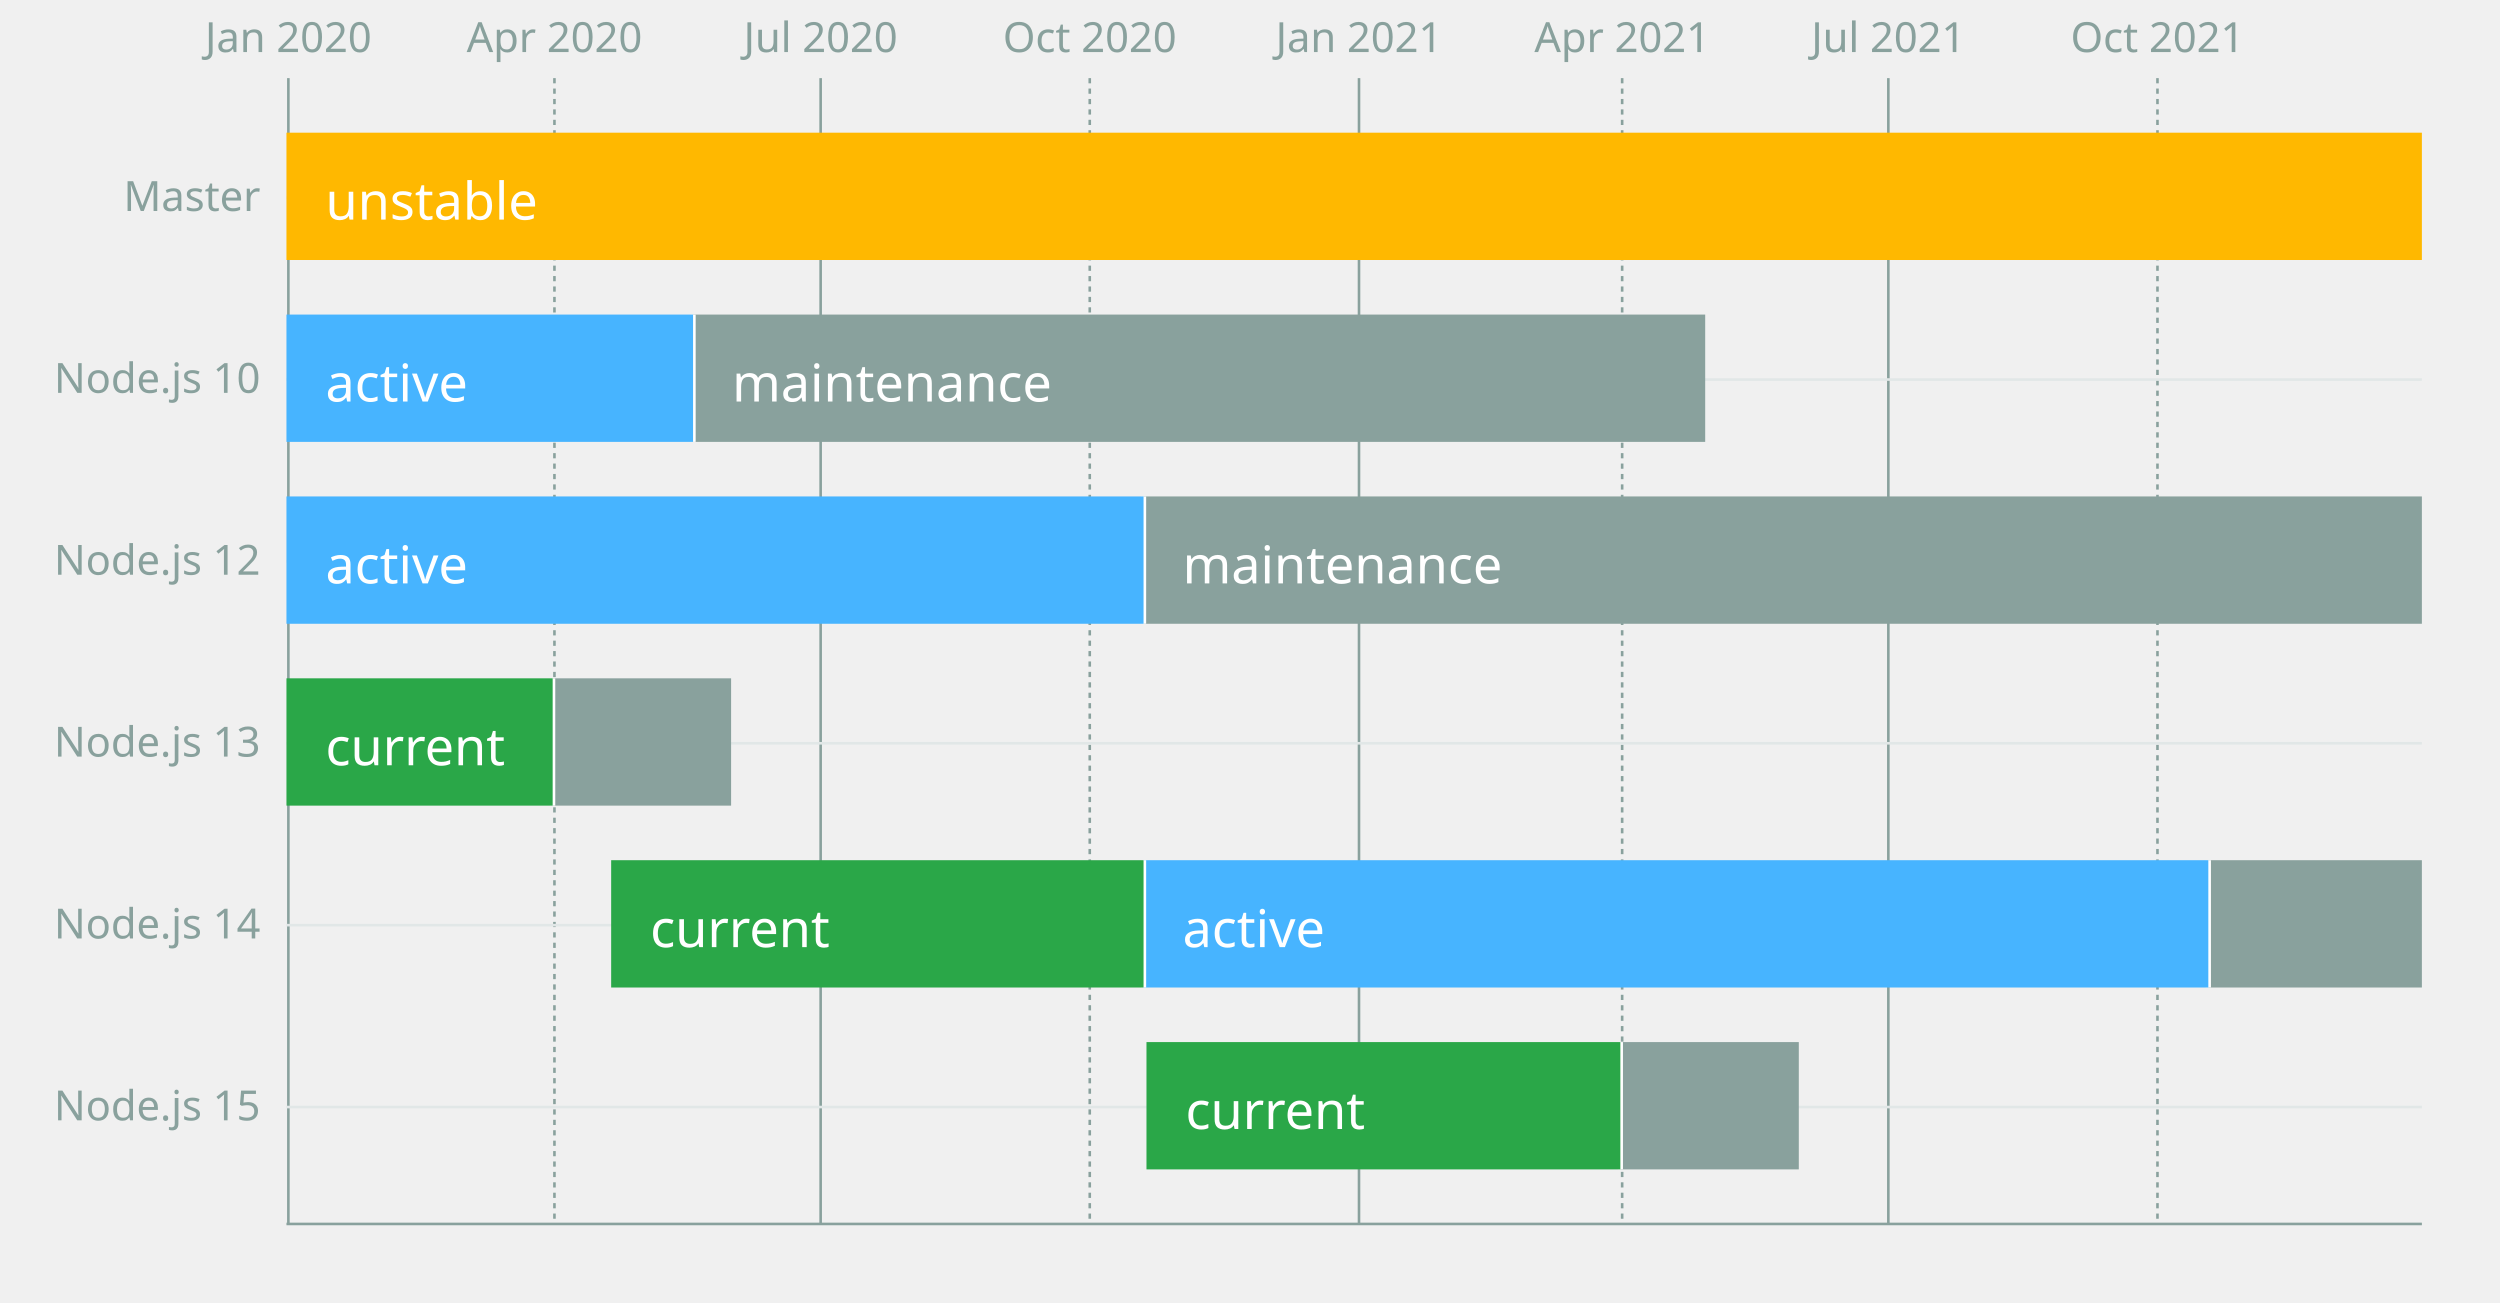
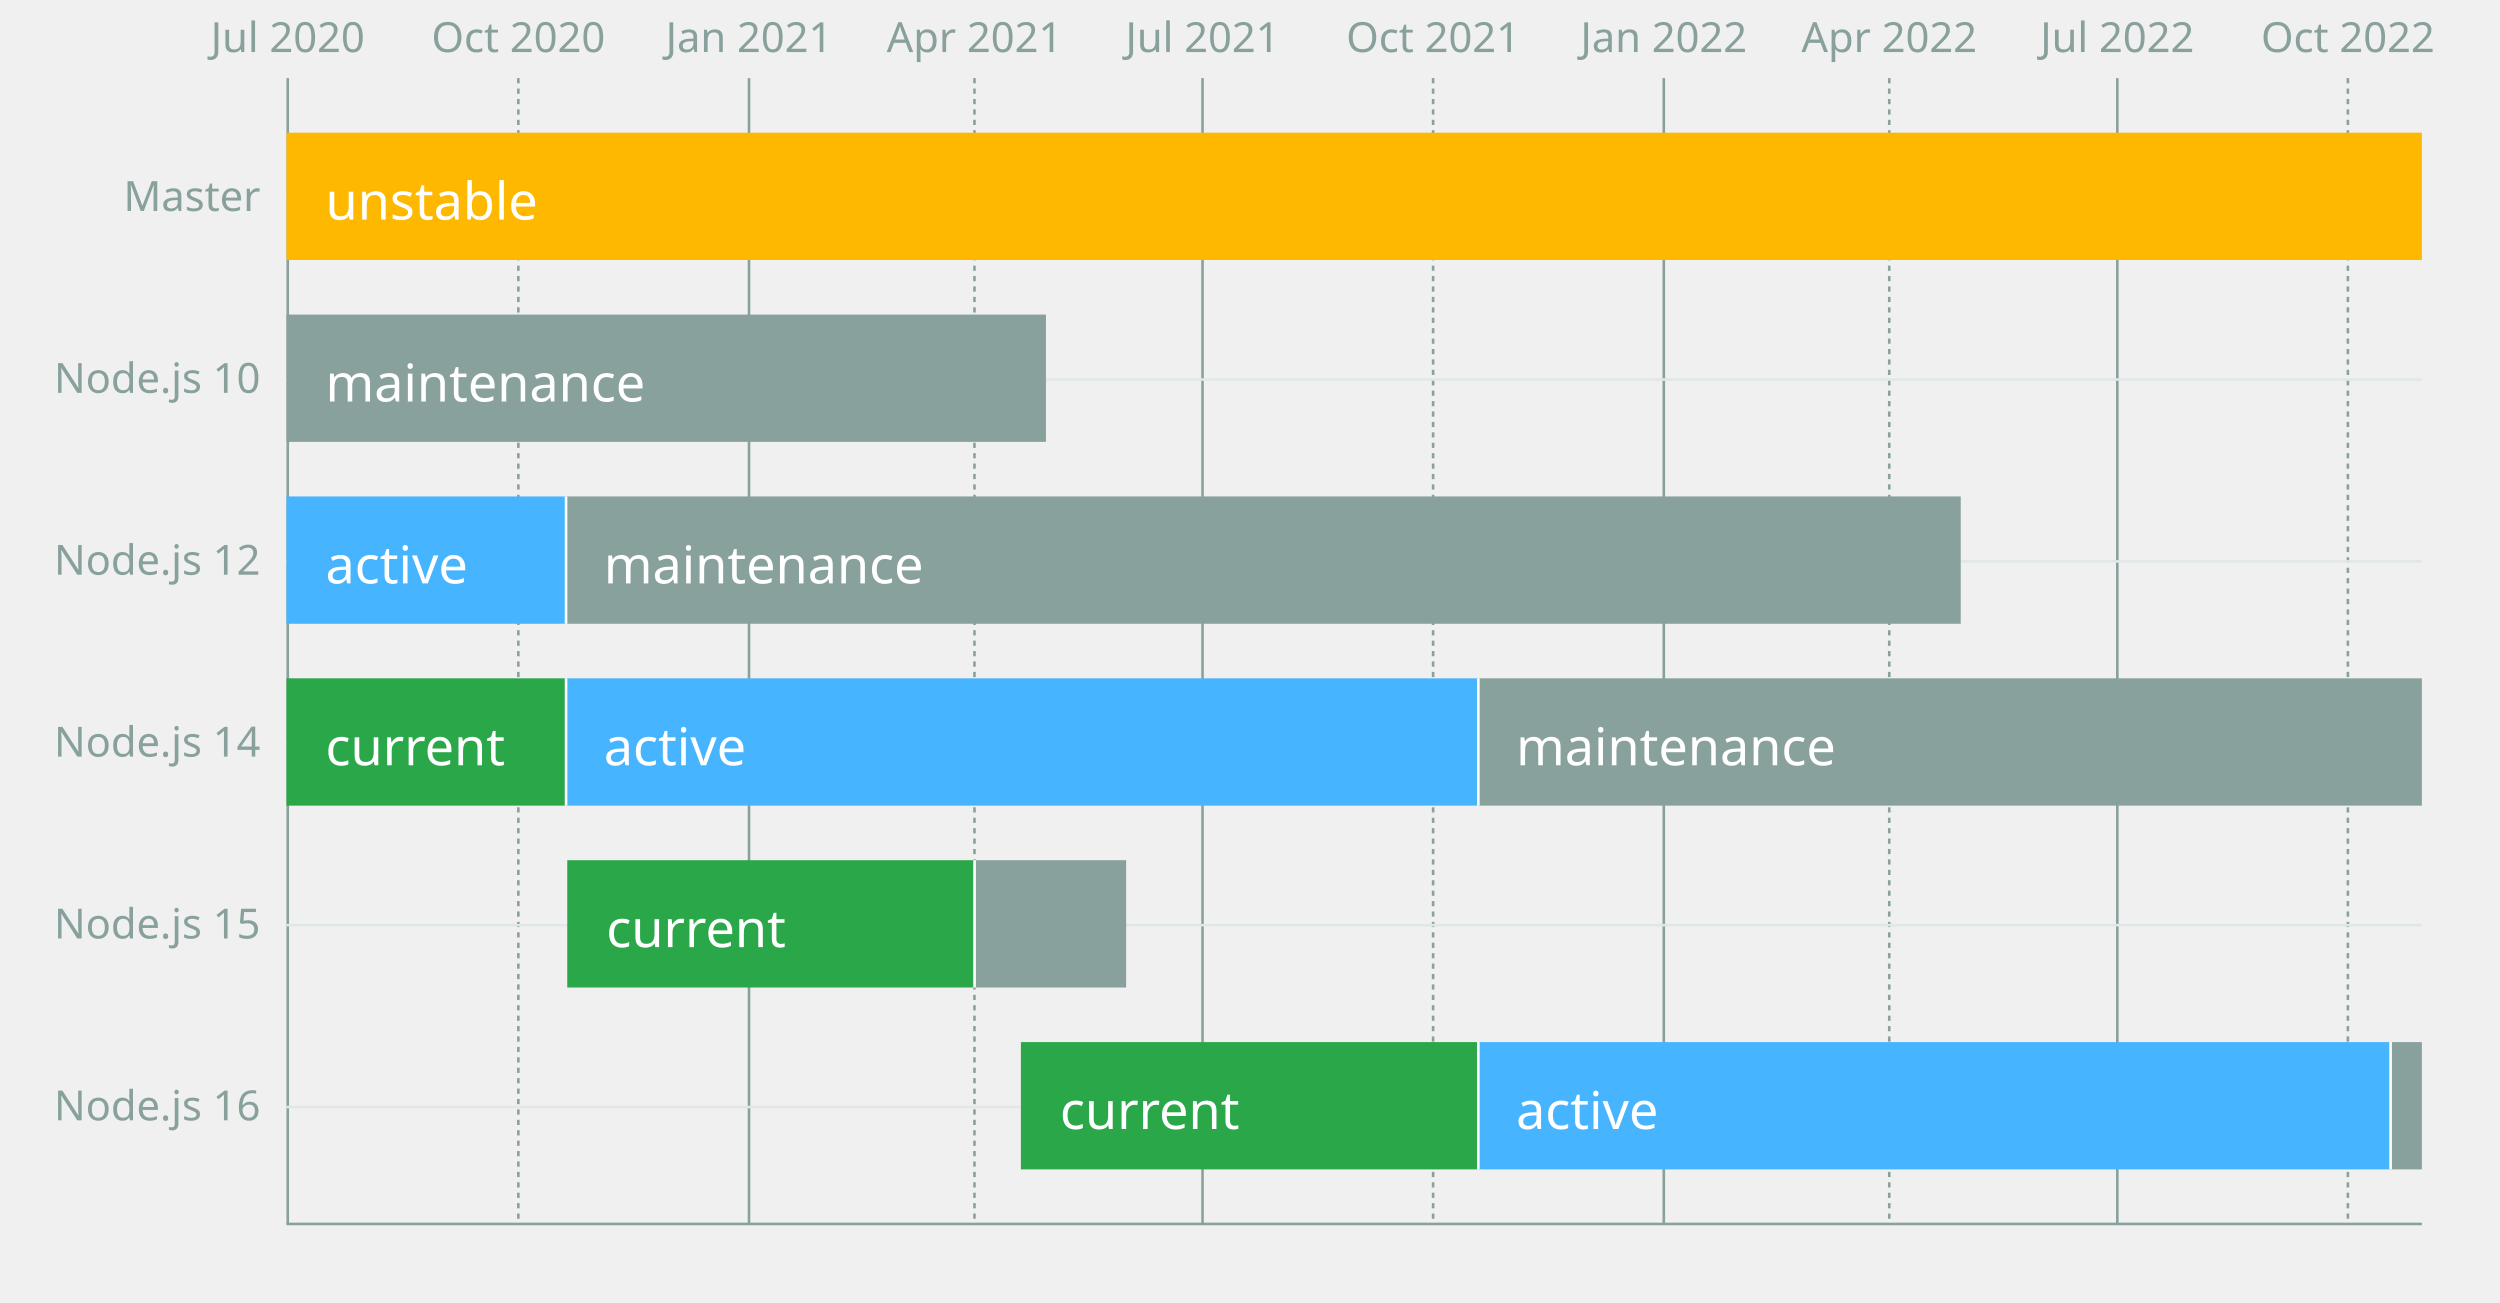
<svg xmlns="http://www.w3.org/2000/svg" width="960" height="500">
  <defs>
    <style>.current{fill:#2aa748}.active{fill:#47b4ff}.maintenance,.tick text{fill:#89a19d}.unstable{fill:#ffb800}.bar-join,.label{fill:#fff}.bar-join.current{display:none}.tick text{font:16px sans-serif}.axis--y .tick text{text-anchor:end}.label{font:20px sans-serif;font-weight:100;text-anchor:start;dominant-baseline:middle;text-transform:uppercase}</style>
  </defs>
  <g id="bar-container">
    <g class="axis axis--x" fill="none" font-size="10" font-family="sans-serif" text-anchor="middle">
      <g class="tick">
-         <path stroke="#89a19d" d="M.5 0v440" transform="translate(110.234 30)" />
-         <text fill="#000" x=".5" dy="-10" transform="translate(110.234 30)">Jan 2020</text>
+         <path stroke="#89a19d" d="M.5 0v440" transform="translate(110 30)" />
+         <text fill="#000" x=".5" dy="-10" transform="translate(110 30)">Jul 2020</text>
      </g>
      <g class="tick">
-         <path stroke="#89a19d" stroke-dasharray="2,2" d="M.5 0v440" transform="translate(212.406 30)" />
-         <text fill="#000" x=".5" dy="-10" transform="translate(212.406 30)">Apr 2020</text>
+         <path stroke="#89a19d" stroke-dasharray="2,2" d="M.5 0v440" transform="translate(198.54 30)" />
+         <text fill="#000" x=".5" dy="-10" transform="translate(198.54 30)">Oct 2020</text>
      </g>
      <g class="tick">
-         <path stroke="#89a19d" d="M.5 0v440" transform="translate(314.626 30)" />
-         <text fill="#000" x=".5" dy="-10" transform="translate(314.626 30)">Jul 2020</text>
+         <path stroke="#89a19d" d="M.5 0v440" transform="translate(287.12 30)" />
+         <text fill="#000" x=".5" dy="-10" transform="translate(287.12 30)">Jan 2021</text>
      </g>
      <g class="tick">
-         <path stroke="#89a19d" stroke-dasharray="2,2" d="M.5 0v440" transform="translate(417.968 30)" />
-         <text fill="#000" x=".5" dy="-10" transform="translate(417.968 30)">Oct 2020</text>
+         <path stroke="#89a19d" stroke-dasharray="2,2" d="M.5 0v440" transform="translate(373.696 30)" />
+         <text fill="#000" x=".5" dy="-10" transform="translate(373.696 30)">Apr 2021</text>
      </g>
      <g class="tick">
-         <path stroke="#89a19d" d="M.5 0v440" transform="translate(521.357 30)" />
-         <text fill="#000" x=".5" dy="-10" transform="translate(521.357 30)">Jan 2021</text>
+         <path stroke="#89a19d" d="M.5 0v440" transform="translate(461.274 30)" />
+         <text fill="#000" x=".5" dy="-10" transform="translate(461.274 30)">Jul 2021</text>
      </g>
      <g class="tick">
-         <path stroke="#89a19d" stroke-dasharray="2,2" d="M.5 0v440" transform="translate(622.406 30)" />
-         <text fill="#000" x=".5" dy="-10" transform="translate(622.406 30)">Apr 2021</text>
+         <path stroke="#89a19d" stroke-dasharray="2,2" d="M.5 0v440" transform="translate(549.814 30)" />
+         <text fill="#000" x=".5" dy="-10" transform="translate(549.814 30)">Oct 2021</text>
      </g>
      <g class="tick">
-         <path stroke="#89a19d" d="M.5 0v440" transform="translate(724.626 30)" />
-         <text fill="#000" x=".5" dy="-10" transform="translate(724.626 30)">Jul 2021</text>
+         <path stroke="#89a19d" d="M.5 0v440" transform="translate(638.395 30)" />
+         <text fill="#000" x=".5" dy="-10" transform="translate(638.395 30)">Jan 2022</text>
      </g>
      <g class="tick">
-         <path stroke="#89a19d" stroke-dasharray="2,2" d="M.5 0v440" transform="translate(827.968 30)" />
-         <text fill="#000" x=".5" dy="-10" transform="translate(827.968 30)">Oct 2021</text>
+         <path stroke="#89a19d" stroke-dasharray="2,2" d="M.5 0v440" transform="translate(724.97 30)" />
+         <text fill="#000" x=".5" dy="-10" transform="translate(724.97 30)">Apr 2022</text>
+       </g>
+       <g class="tick">
+         <path stroke="#89a19d" d="M.5 0v440" transform="translate(812.548 30)" />
+         <text fill="#000" x=".5" dy="-10" transform="translate(812.548 30)">Jul 2022</text>
+       </g>
+       <g class="tick">
+         <path stroke="#89a19d" stroke-dasharray="2,2" d="M.5 0v440" transform="translate(901.088 30)" />
+         <text fill="#000" x=".5" dy="-10" transform="translate(901.088 30)">Oct 2022</text>
      </g>
    </g>
    <g class="axis axis--y" fill="none" font-size="10" font-family="sans-serif">
      <g class="tick">
        <path stroke="#e1e7e7" d="M0 .5h820" transform="translate(110 75.397)" />
        <text fill="#000" y=".5" dy=".32em" dx="-10" transform="translate(110 75.397)">Master</text>
      </g>
      <g class="tick">
        <path stroke="#e1e7e7" d="M0 .5h820" transform="translate(110 145.238)" />
        <text fill="#000" y=".5" dy=".32em" dx="-10" transform="translate(110 145.238)">Node.js 10</text>
      </g>
      <g class="tick">
        <path stroke="#e1e7e7" d="M0 .5h820" transform="translate(110 215.08)" />
        <text fill="#000" y=".5" dy=".32em" dx="-10" transform="translate(110 215.08)">Node.js 12</text>
      </g>
      <g class="tick">
        <path stroke="#e1e7e7" d="M0 .5h820" transform="translate(110 284.92)" />
-         <text fill="#000" y=".5" dy=".32em" dx="-10" transform="translate(110 284.92)">Node.js 13</text>
+         <text fill="#000" y=".5" dy=".32em" dx="-10" transform="translate(110 284.92)">Node.js 14</text>
      </g>
      <g class="tick">
        <path stroke="#e1e7e7" d="M0 .5h820" transform="translate(110 354.762)" />
-         <text fill="#000" y=".5" dy=".32em" dx="-10" transform="translate(110 354.762)">Node.js 14</text>
+         <text fill="#000" y=".5" dy=".32em" dx="-10" transform="translate(110 354.762)">Node.js 15</text>
      </g>
      <g class="tick">
        <path stroke="#e1e7e7" d="M0 .5h820" transform="translate(110 424.603)" />
-         <text fill="#000" y=".5" dy=".32em" dx="-10" transform="translate(110 424.603)">Node.js 15</text>
+         <text fill="#000" y=".5" dy=".32em" dx="-10" transform="translate(110 424.603)">Node.js 16</text>
      </g>
      <path stroke="#89a19d" d="M0 440h820" transform="translate(110 30)" />
    </g>
    <path class="bar unstable" d="M0 20.952h820v48.889H0z" transform="translate(110 30)" />
    <text class="label" x="15" y="47.397" transform="translate(110 30)">unstable</text>
-     <path class="bar maintenance" d="M156.137 90.794h388.658v48.889H156.137z" transform="translate(110 30)" />
-     <path class="bar-join maintenance" d="M155.137 90.794h2v48.889h-2z" transform="translate(110 30)" />
-     <text class="label" x="171.137" y="117.238" transform="translate(110 30)">maintenance</text>
-     <path class="bar active" d="M0 90.794h156.137v48.889H0z" transform="translate(110 30)" />
-     <text class="label" x="15" y="117.238" transform="translate(110 30)">active</text>
-     <path class="bar maintenance" d="M329.123 160.635H820v48.889H329.123z" transform="translate(110 30)" />
-     <path class="bar-join maintenance" d="M328.123 160.635h2v48.889h-2z" transform="translate(110 30)" />
-     <text class="label" x="344.123" y="187.079" transform="translate(110 30)">maintenance</text>
-     <path class="bar active" d="M0 160.635h329.123v48.889H0z" transform="translate(110 30)" />
+     <path class="bar maintenance" d="M0 90.794h291.646v48.889H0z" transform="translate(110 30)" />
+     <text class="label" x="15" y="117.238" transform="translate(110 30)">maintenance</text>
+     <path class="bar maintenance" d="M106.866 160.635H642.92v48.889H106.866z" transform="translate(110 30)" />
+     <path class="bar-join maintenance" d="M105.866 160.635h2v48.889h-2z" transform="translate(110 30)" />
+     <text class="label" x="121.866" y="187.079" transform="translate(110 30)">maintenance</text>
+     <path class="bar active" d="M0 160.635h106.866v48.889H0z" transform="translate(110 30)" />
    <text class="label" x="15" y="187.079" transform="translate(110 30)">active</text>
+     <path class="bar maintenance" d="M457.177 230.476H820v48.889H457.177z" transform="translate(110 30)" />
+     <path class="bar-join maintenance" d="M456.177 230.476h2v48.889h-2z" transform="translate(110 30)" />
+     <text class="label" x="472.177" y="256.921" transform="translate(110 30)">maintenance</text>
    <g>
-       <path class="bar maintenance" d="M102.219 230.476h68.521v48.889h-68.521z" transform="translate(110 30)" />
-       <path class="bar-join maintenance" d="M101.219 230.476h2v48.889h-2z" transform="translate(110 30)" />
+       <path class="bar active" d="M106.866 230.476h350.312v48.889H106.866z" transform="translate(110 30)" />
+       <path class="bar-join active" d="M105.866 230.476h2v48.889h-2z" transform="translate(110 30)" />
+       <text class="label" x="121.866" y="256.921" transform="translate(110 30)">active</text>
    </g>
    <g>
-       <path class="bar current" d="M0 230.476h102.219v48.889H0z" transform="translate(110 30)" />
+       <path class="bar current" d="M0 230.476h106.866v48.889H0z" transform="translate(110 30)" />
      <text class="label" x="15" y="256.921" transform="translate(110 30)">current</text>
    </g>
    <g>
-       <path class="bar maintenance" d="M738 300.317h82v48.889h-82z" transform="translate(110 30)" />
-       <path class="bar-join maintenance" d="M737 300.317h2v48.889h-2z" transform="translate(110 30)" />
+       <path class="bar maintenance" d="M263.736 300.317h58.706v48.889h-58.706z" transform="translate(110 30)" />
+       <path class="bar-join maintenance" d="M262.736 300.317h2v48.889h-2z" transform="translate(110 30)" />
    </g>
    <g>
-       <path class="bar active" d="M329.123 300.317H738v48.889H329.123z" transform="translate(110 30)" />
-       <path class="bar-join active" d="M328.123 300.317h2v48.889h-2z" transform="translate(110 30)" />
-       <text class="label" x="344.123" y="326.762" transform="translate(110 30)">active</text>
+       <path class="bar current" d="M107.828 300.317h155.908v48.889H107.828z" transform="translate(110 30)" />
+       <text class="label" x="122.828" y="326.762" transform="translate(110 30)">current</text>
    </g>
    <g>
-       <path class="bar current" d="M124.685 300.317h204.438v48.889H124.685z" transform="translate(110 30)" />
-       <text class="label" x="139.685" y="326.762" transform="translate(110 30)">current</text>
+       <path class="bar maintenance" d="M807.489 370.159H820v48.889h-12.511z" transform="translate(110 30)" />
+       <path class="bar-join maintenance" d="M806.489 370.159h2v48.889h-2z" transform="translate(110 30)" />
    </g>
    <g>
-       <path class="bar maintenance" d="M512.219 370.159h68.521v48.889h-68.521z" transform="translate(110 30)" />
-       <path class="bar-join maintenance" d="M511.219 370.159h2v48.889h-2z" transform="translate(110 30)" />
+       <path class="bar active" d="M457.177 370.159h350.312v48.889H457.177z" transform="translate(110 30)" />
+       <path class="bar-join active" d="M456.177 370.159h2v48.889h-2z" transform="translate(110 30)" />
+       <text class="label" x="472.177" y="396.603" transform="translate(110 30)">active</text>
    </g>
    <g>
-       <path class="bar current" d="M330.247 370.159H512.22v48.889H330.247z" transform="translate(110 30)" />
-       <text class="label" x="345.247" y="396.603" transform="translate(110 30)">current</text>
+       <path class="bar current" d="M282.022 370.159h175.156v48.889H282.022z" transform="translate(110 30)" />
+       <text class="label" x="297.022" y="396.603" transform="translate(110 30)">current</text>
    </g>
  </g>
</svg>
